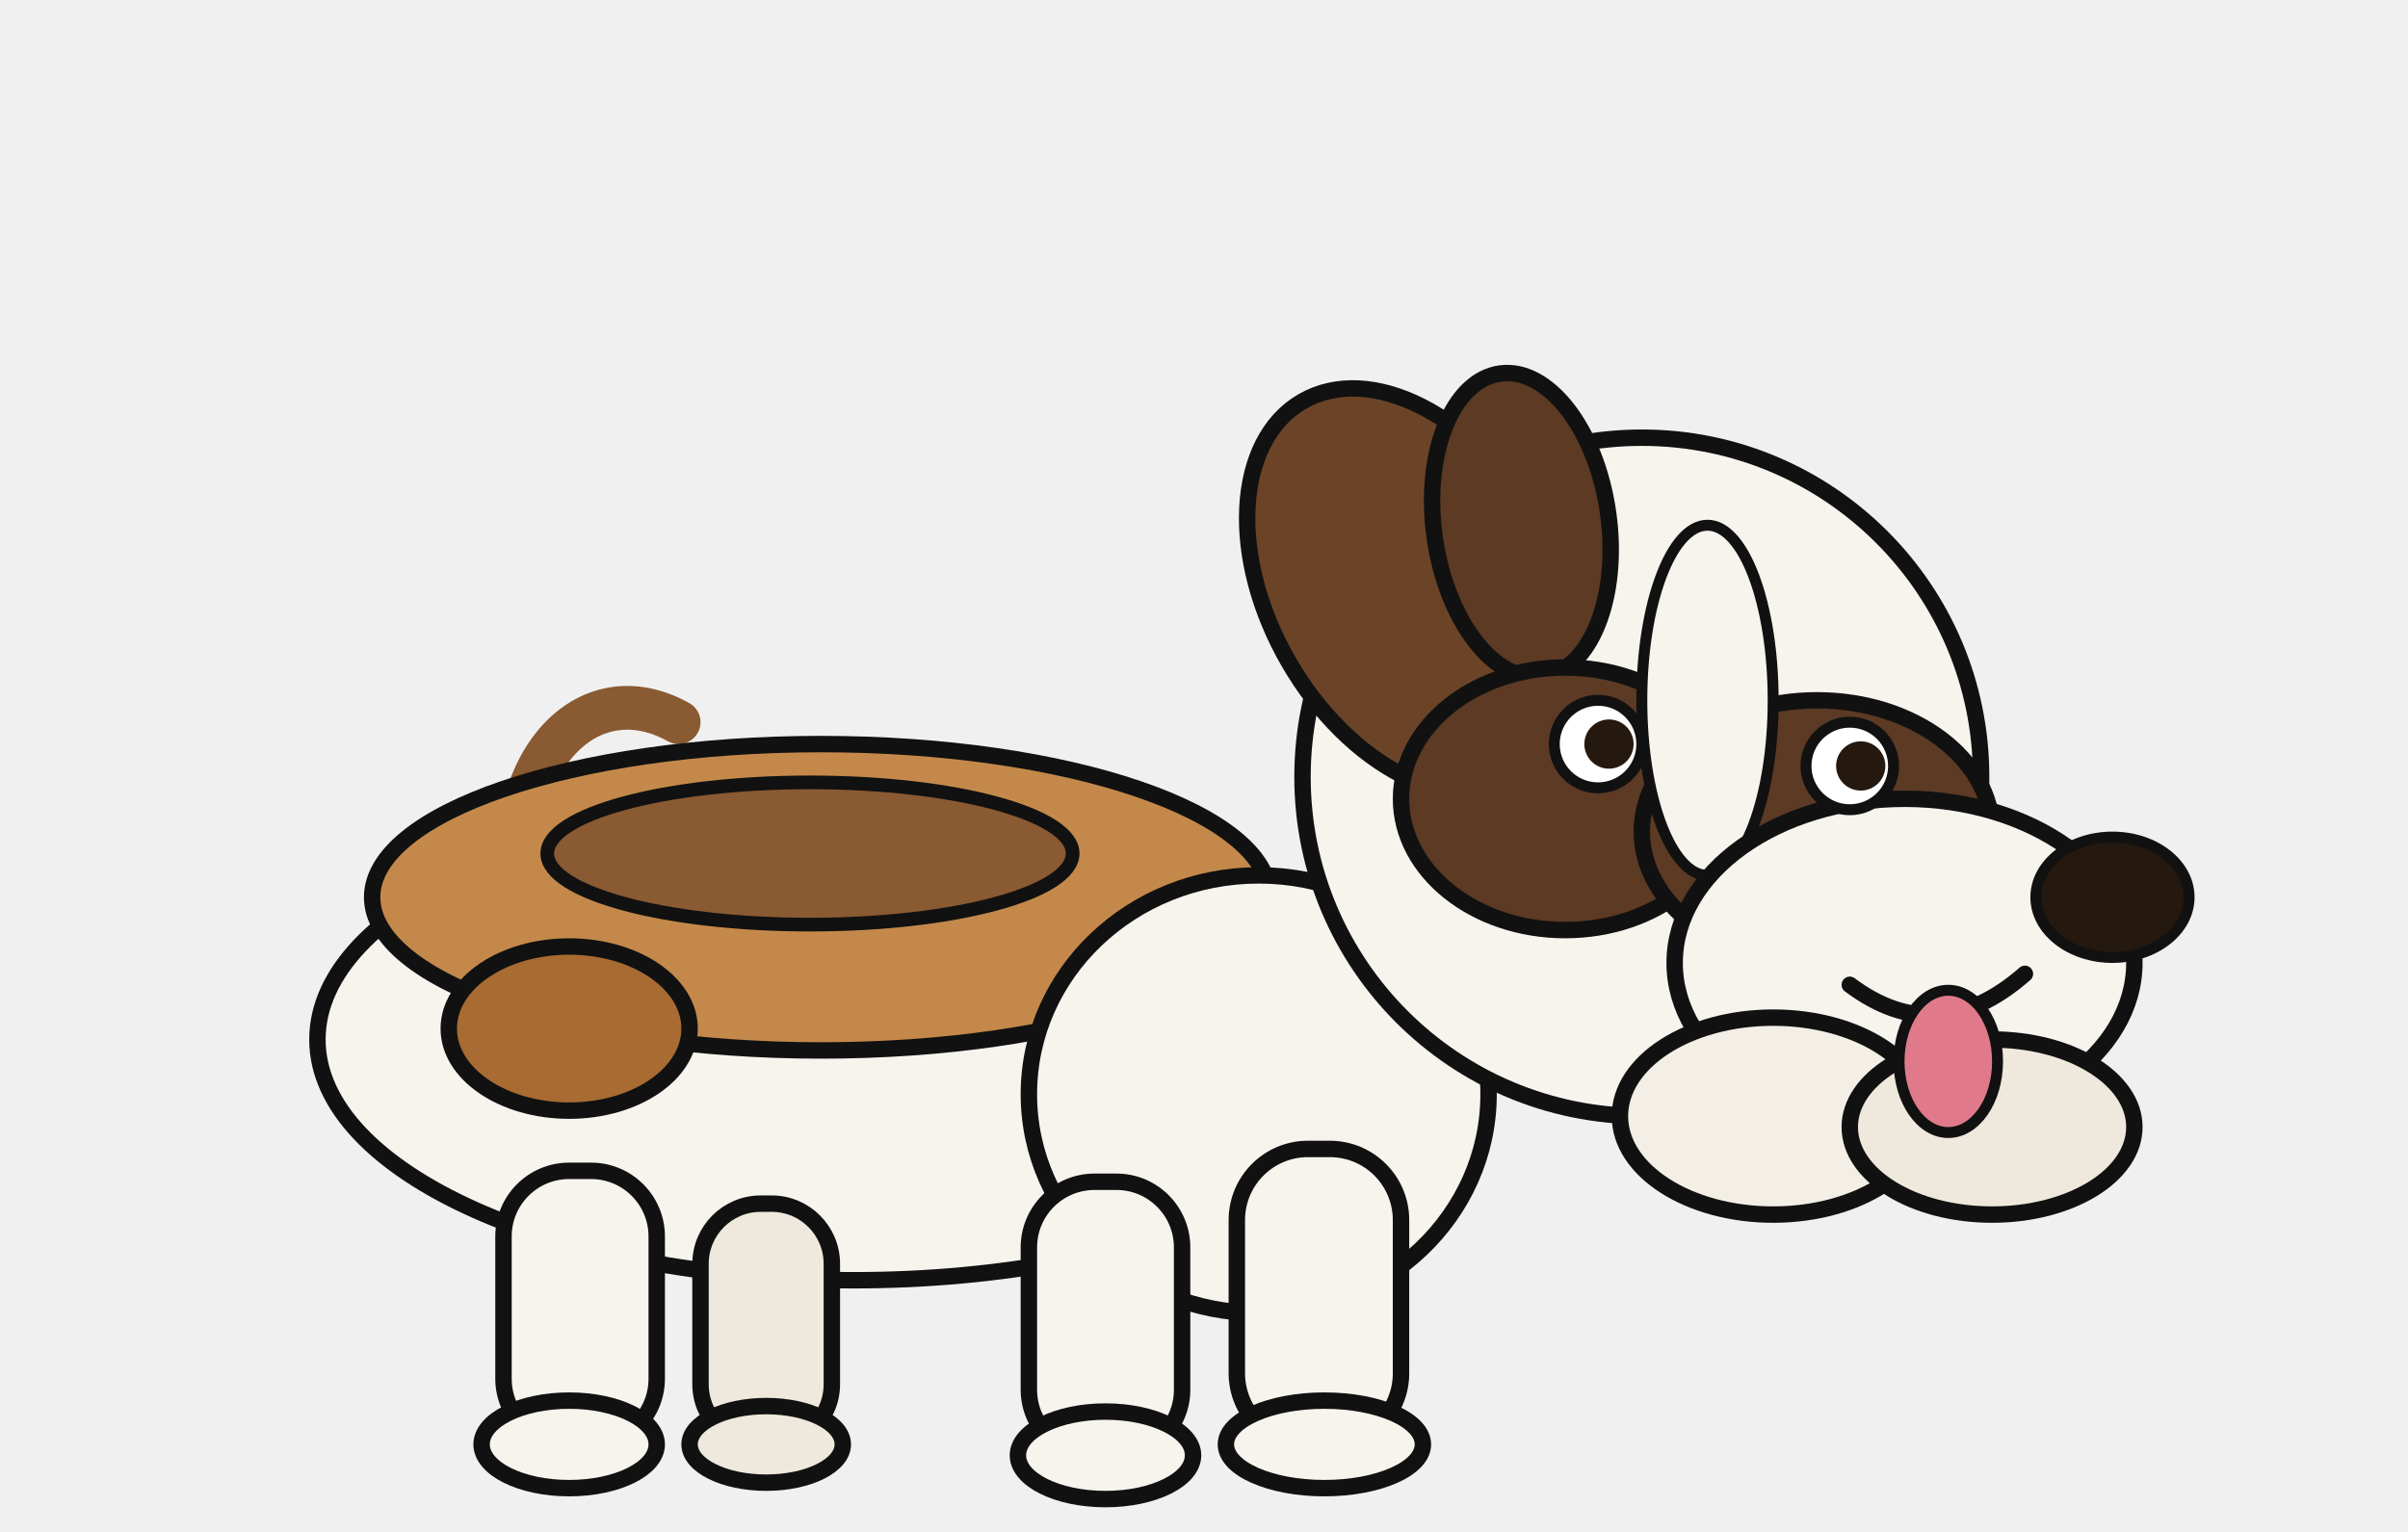
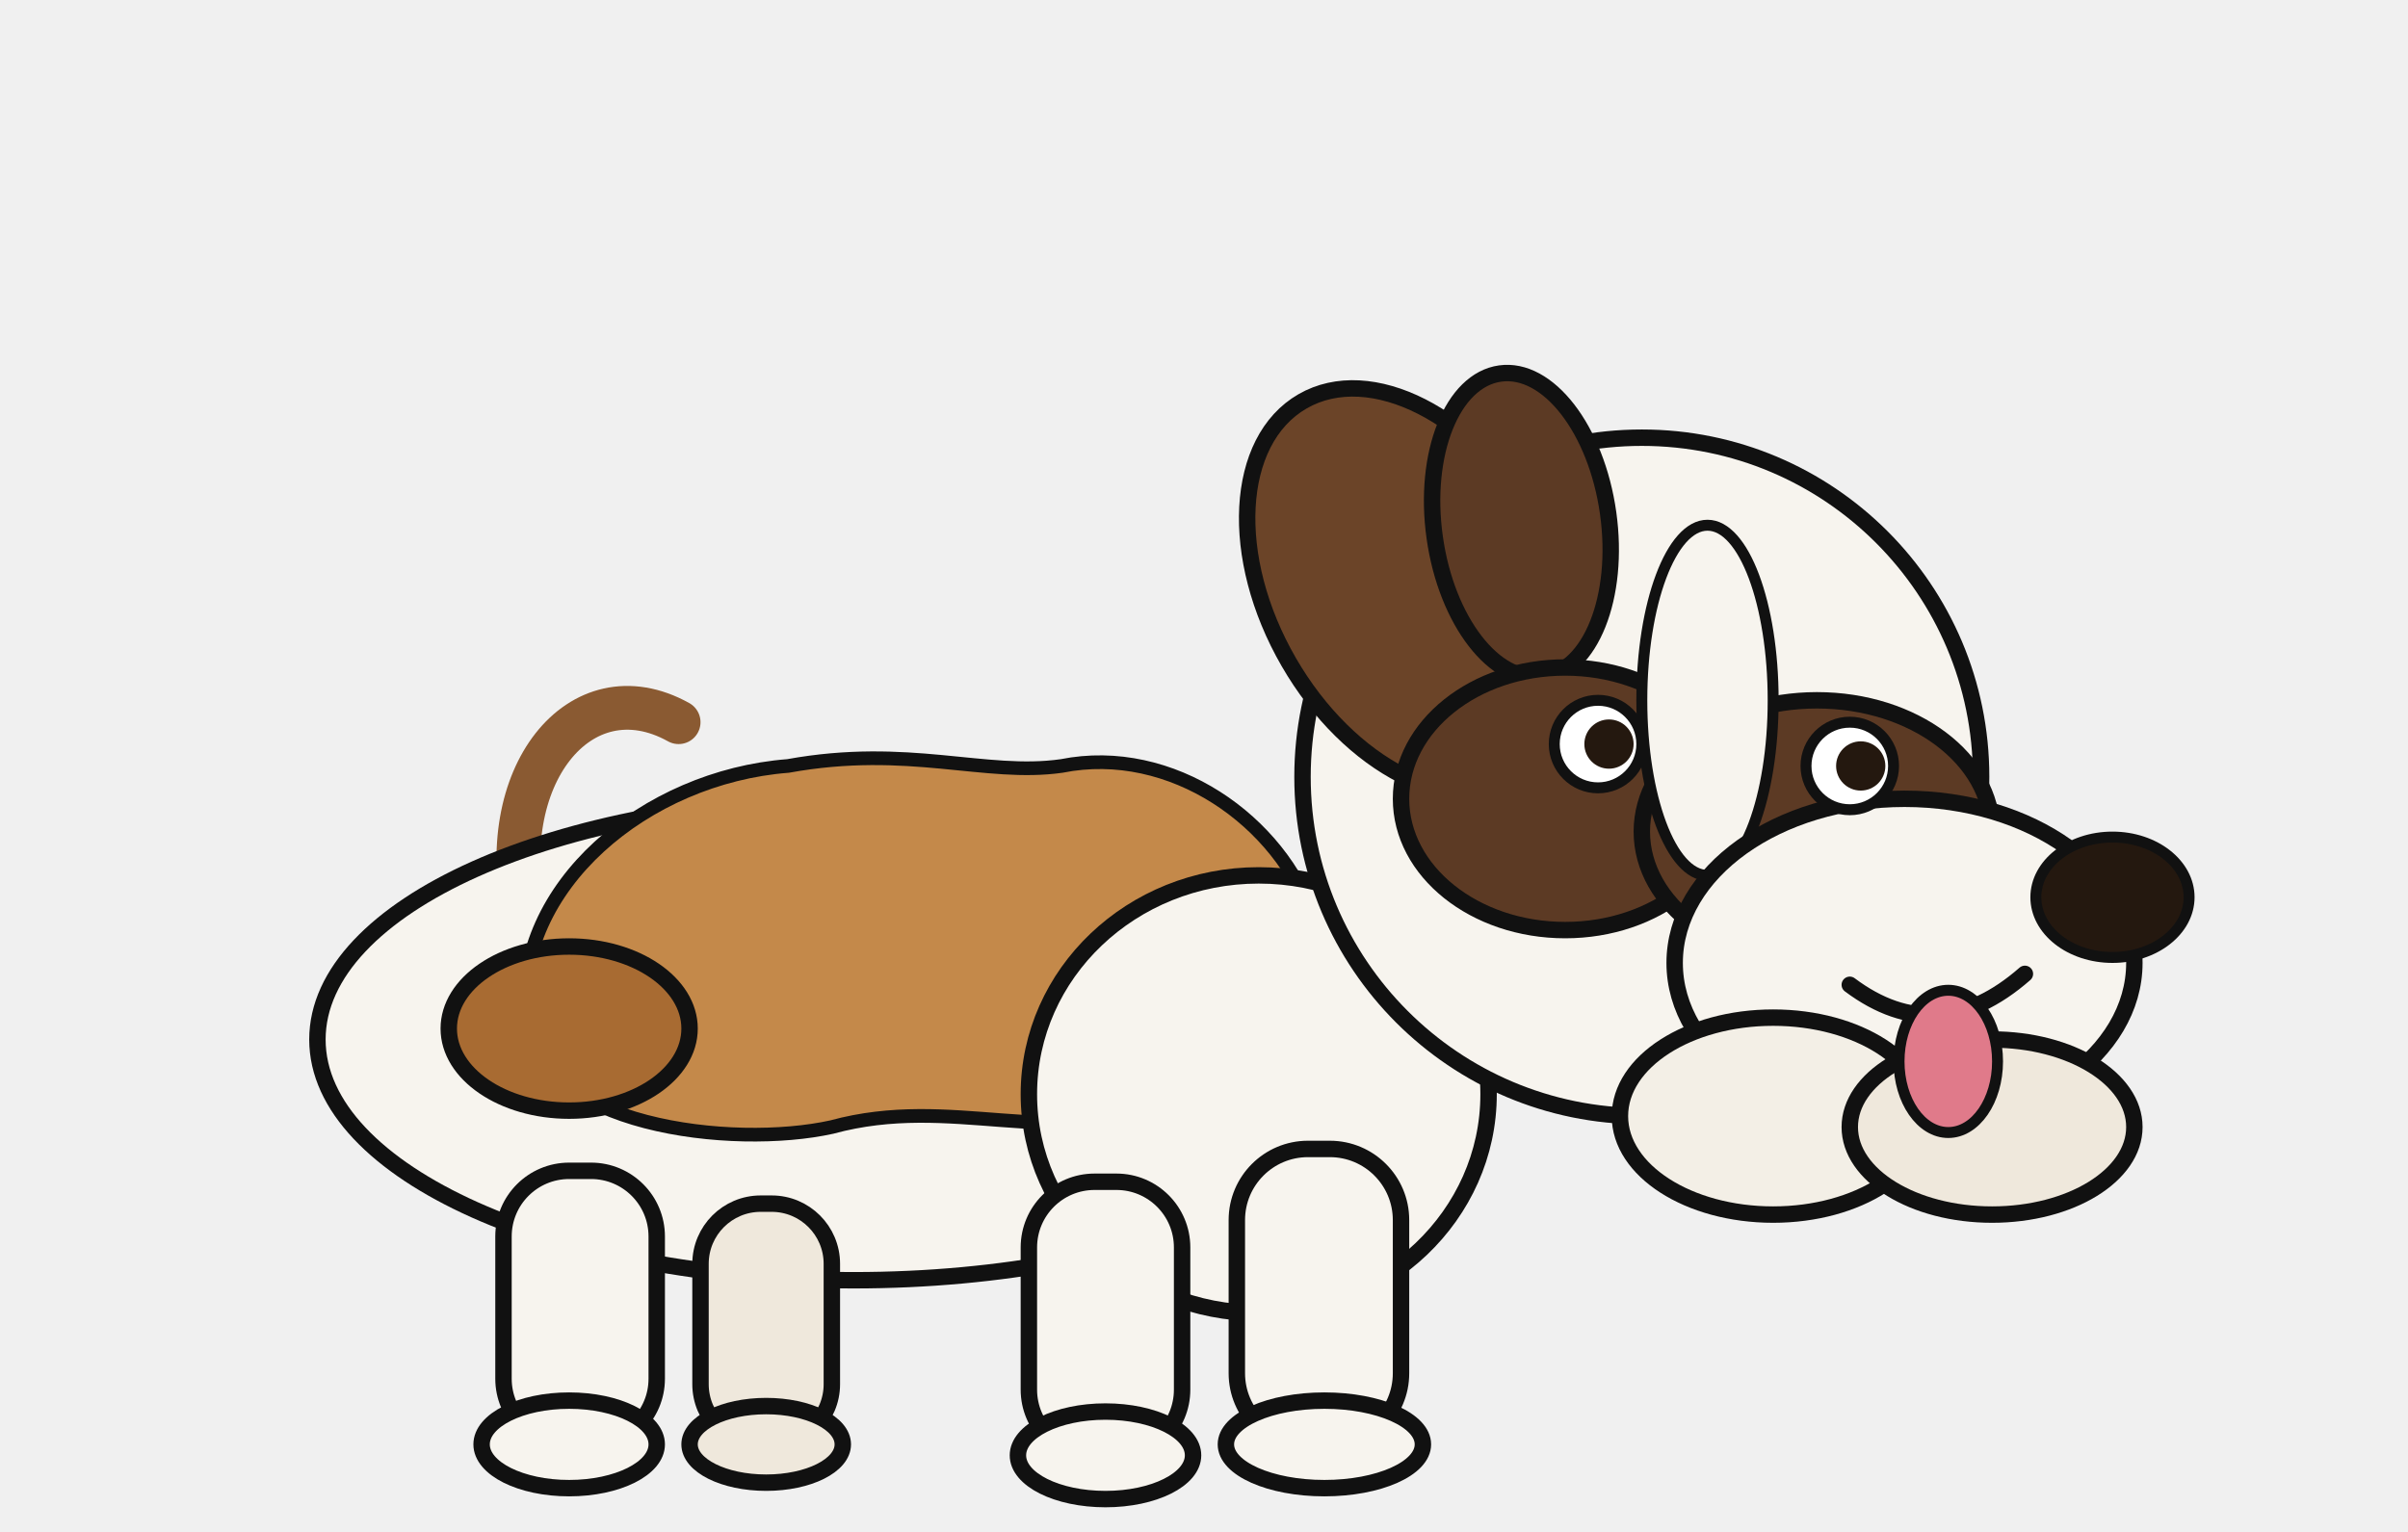
<svg xmlns="http://www.w3.org/2000/svg" width="440" height="280" viewBox="0 0 440 280">
  <g stroke="#111" stroke-linecap="round" stroke-linejoin="round">
    <path fill="none" stroke="#8a5a32" stroke-width="8" d="M96 168c-6-26 10-46 28-36" />
    <ellipse cx="156" cy="190" rx="98" ry="44" fill="#f7f4ee" stroke-width="3" />
-     <ellipse cx="150" cy="164" rx="82" ry="28" fill="#c4894a" stroke-width="3" />
-     <ellipse cx="148" cy="156" rx="48" ry="13" fill="#8a5a32" stroke-width="2.5" />
+     <path d="M96 186c-2-24 22-44 48-46 22-4 36 2 50 0 20-4 40 10 46 28 6 18-8 32-26 34-22 8-40-2-62 4-18 4-54 0-56-20z" fill="#c4894a" stroke-width="2.5" />
    <ellipse cx="104" cy="188" rx="22" ry="15" fill="#a86b32" stroke-width="3" />
    <ellipse cx="230" cy="200" rx="42" ry="40" fill="#f7f4ee" stroke-width="3" />
    <rect x="92" y="214" width="28" height="50" rx="12" fill="#f7f4ee" stroke-width="3" />
    <rect x="128" y="220" width="24" height="44" rx="11" fill="#efe8dc" stroke-width="3" />
    <rect x="188" y="216" width="28" height="50" rx="12" fill="#f7f4ee" stroke-width="3" />
    <rect x="226" y="210" width="30" height="54" rx="13" fill="#f7f4ee" stroke-width="3" />
    <ellipse cx="104" cy="264" rx="16" ry="8" fill="#f7f4ee" stroke-width="3" />
    <ellipse cx="140" cy="264" rx="14" ry="7" fill="#efe8dc" stroke-width="3" />
    <ellipse cx="202" cy="266" rx="16" ry="8" fill="#f7f4ee" stroke-width="3" />
    <ellipse cx="242" cy="264" rx="18" ry="8" fill="#f7f4ee" stroke-width="3" />
    <circle cx="300" cy="142" r="62" fill="#f7f4ee" stroke-width="3" />
    <ellipse cx="258" cy="108" rx="26" ry="40" transform="rotate(-30 258 108)" fill="#6b4428" stroke-width="3" />
    <ellipse cx="278" cy="96" rx="16" ry="28" transform="rotate(-8 278 96)" fill="#5c3a24" stroke-width="3" />
    <ellipse cx="286" cy="146" rx="30" ry="24" fill="#5c3a24" stroke-width="3" />
    <ellipse cx="332" cy="152" rx="32" ry="24" fill="#5c3a24" stroke-width="3" />
    <ellipse cx="312" cy="128" rx="12" ry="32" fill="#f7f4ee" stroke-width="2" />
    <ellipse cx="348" cy="176" rx="42" ry="30" fill="#f7f4ee" stroke-width="3" />
    <ellipse cx="324" cy="204" rx="28" ry="18" fill="#f3efe6" stroke-width="3" />
    <ellipse cx="364" cy="206" rx="26" ry="16" fill="#efe8dc" stroke-width="3" />
    <ellipse cx="386" cy="164" rx="14" ry="11" fill="#24180f" stroke-width="2" />
    <circle cx="292" cy="136" r="8" fill="#fff" stroke-width="2" />
    <circle cx="294" cy="136" r="4.5" fill="#24180f" stroke="none" />
    <circle cx="338" cy="140" r="8" fill="#fff" stroke-width="2" />
    <circle cx="340" cy="140" r="4.5" fill="#24180f" stroke="none" />
    <path fill="none" stroke-width="3" d="M338 180q16 12 32-2" />
    <ellipse cx="356" cy="194" rx="9" ry="13" fill="#e07a8a" stroke-width="2" />
  </g>
</svg>
